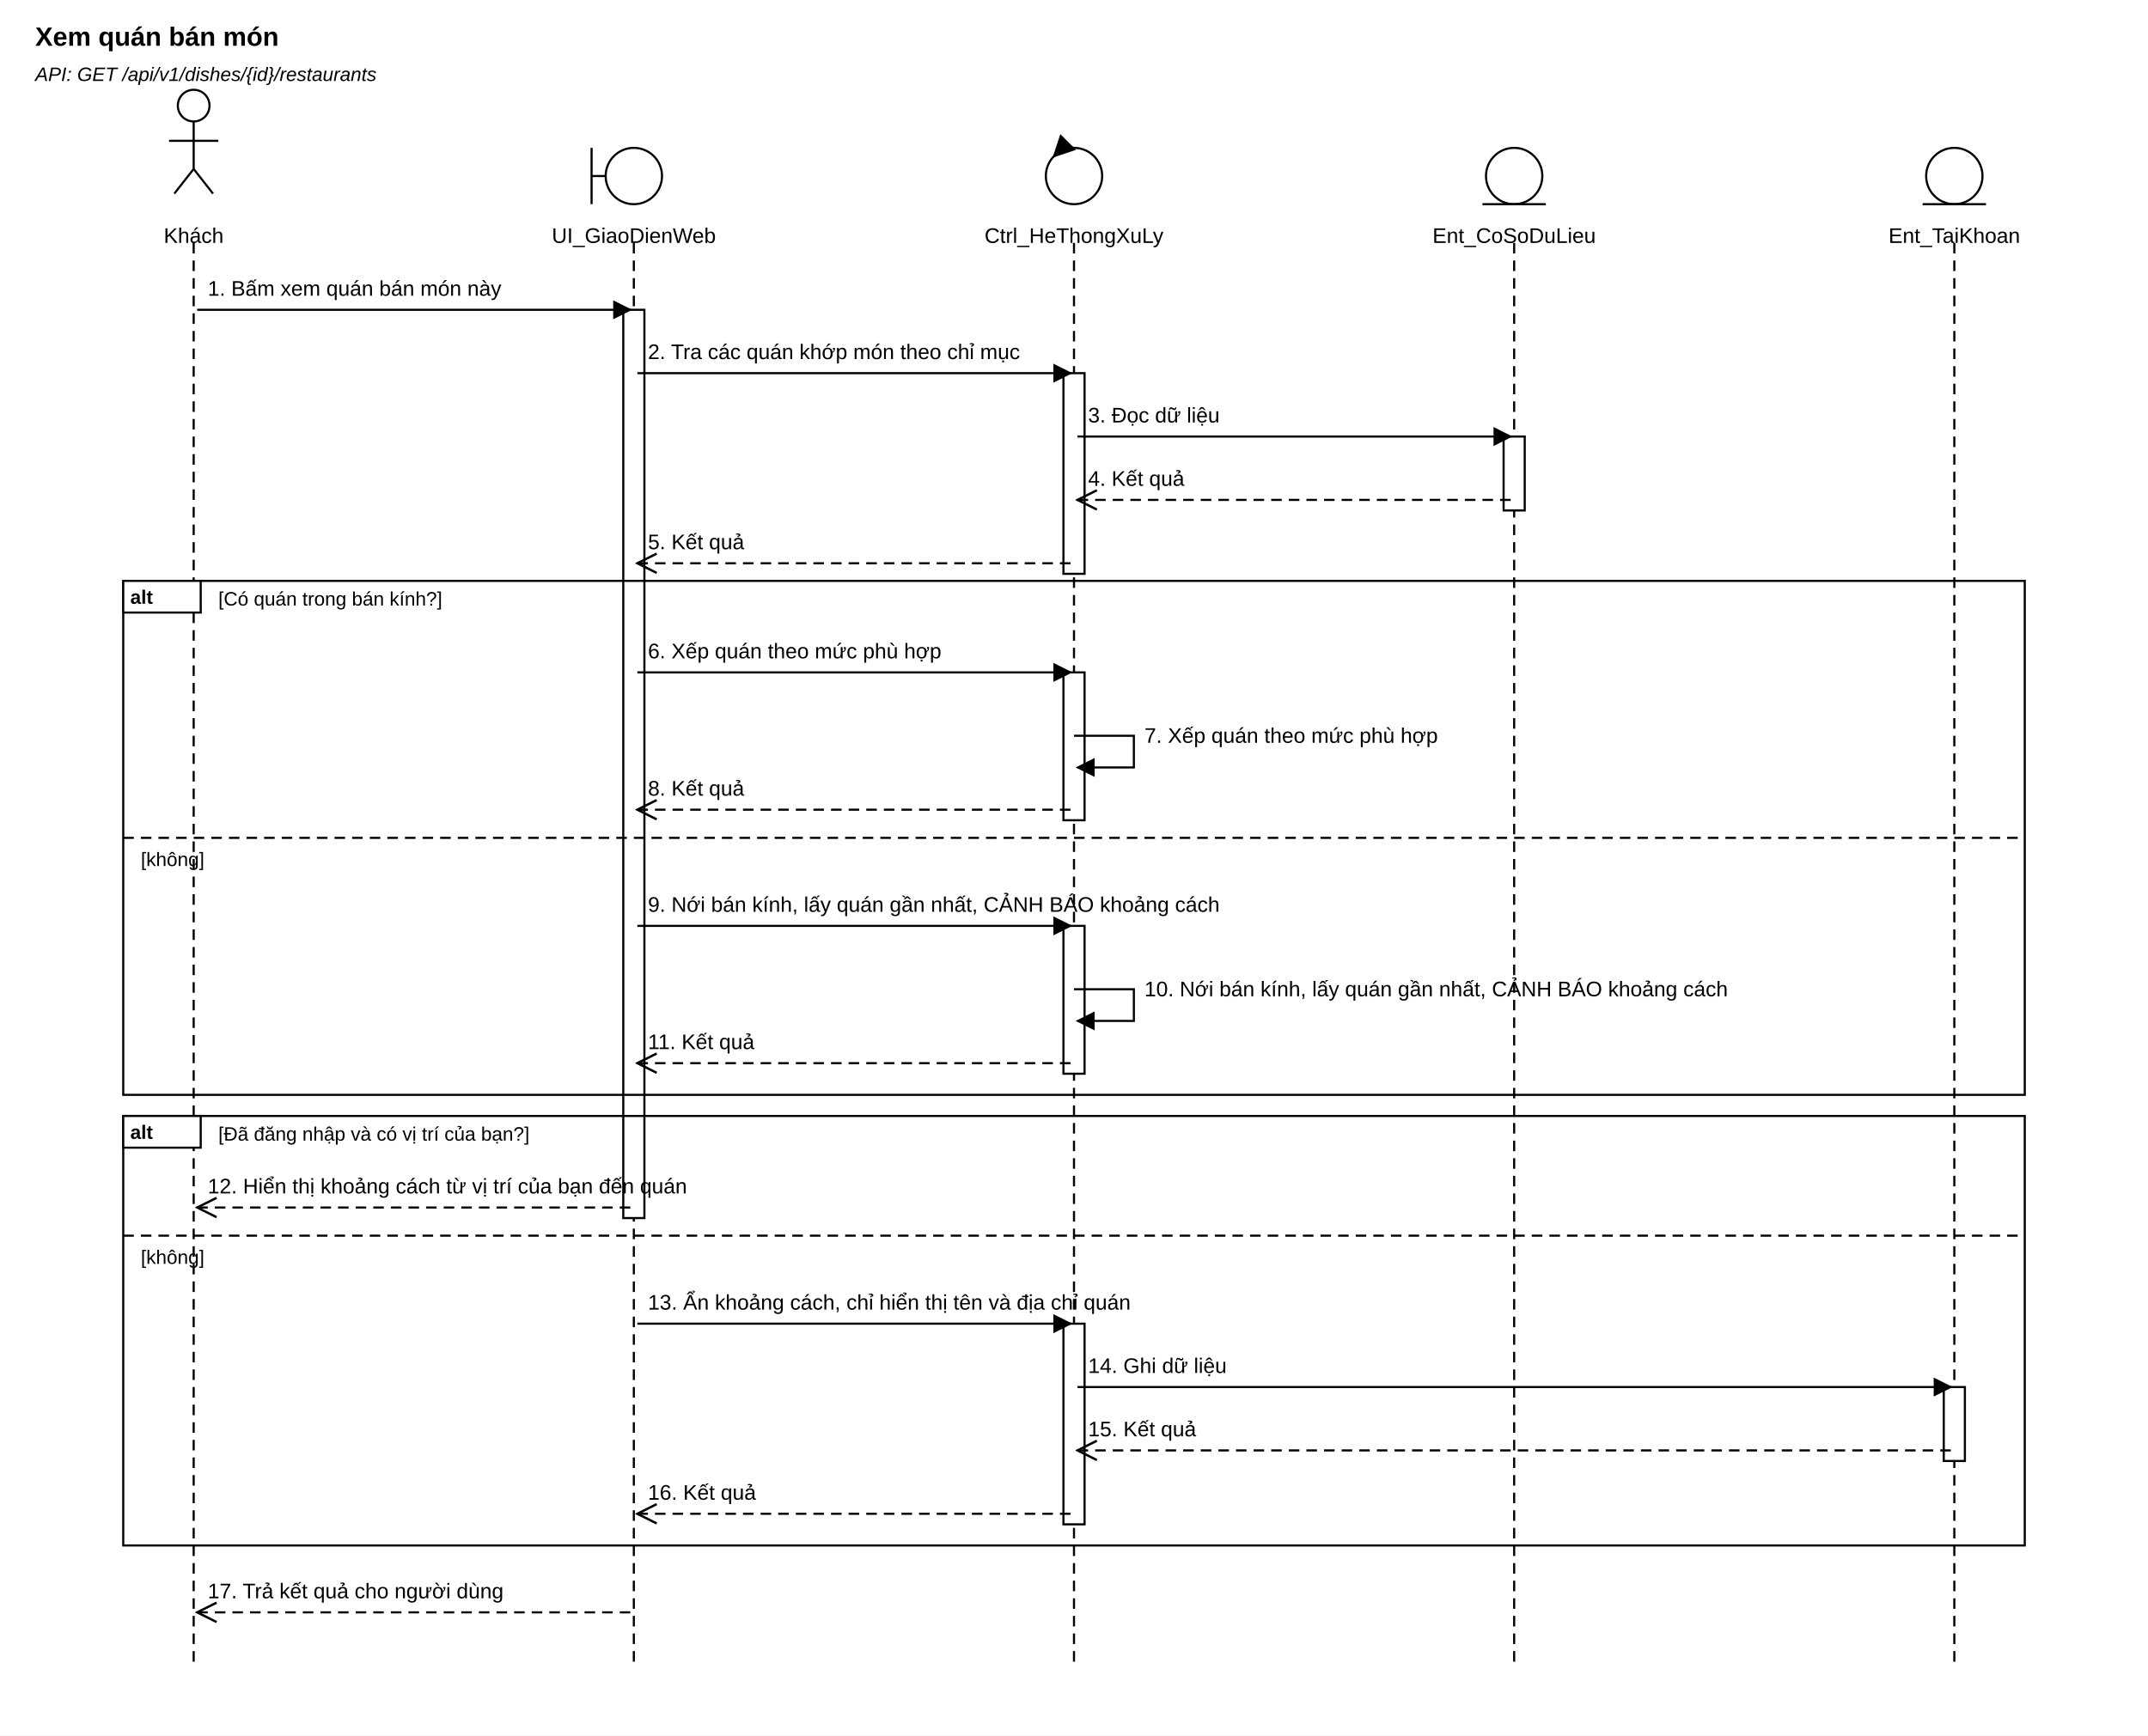
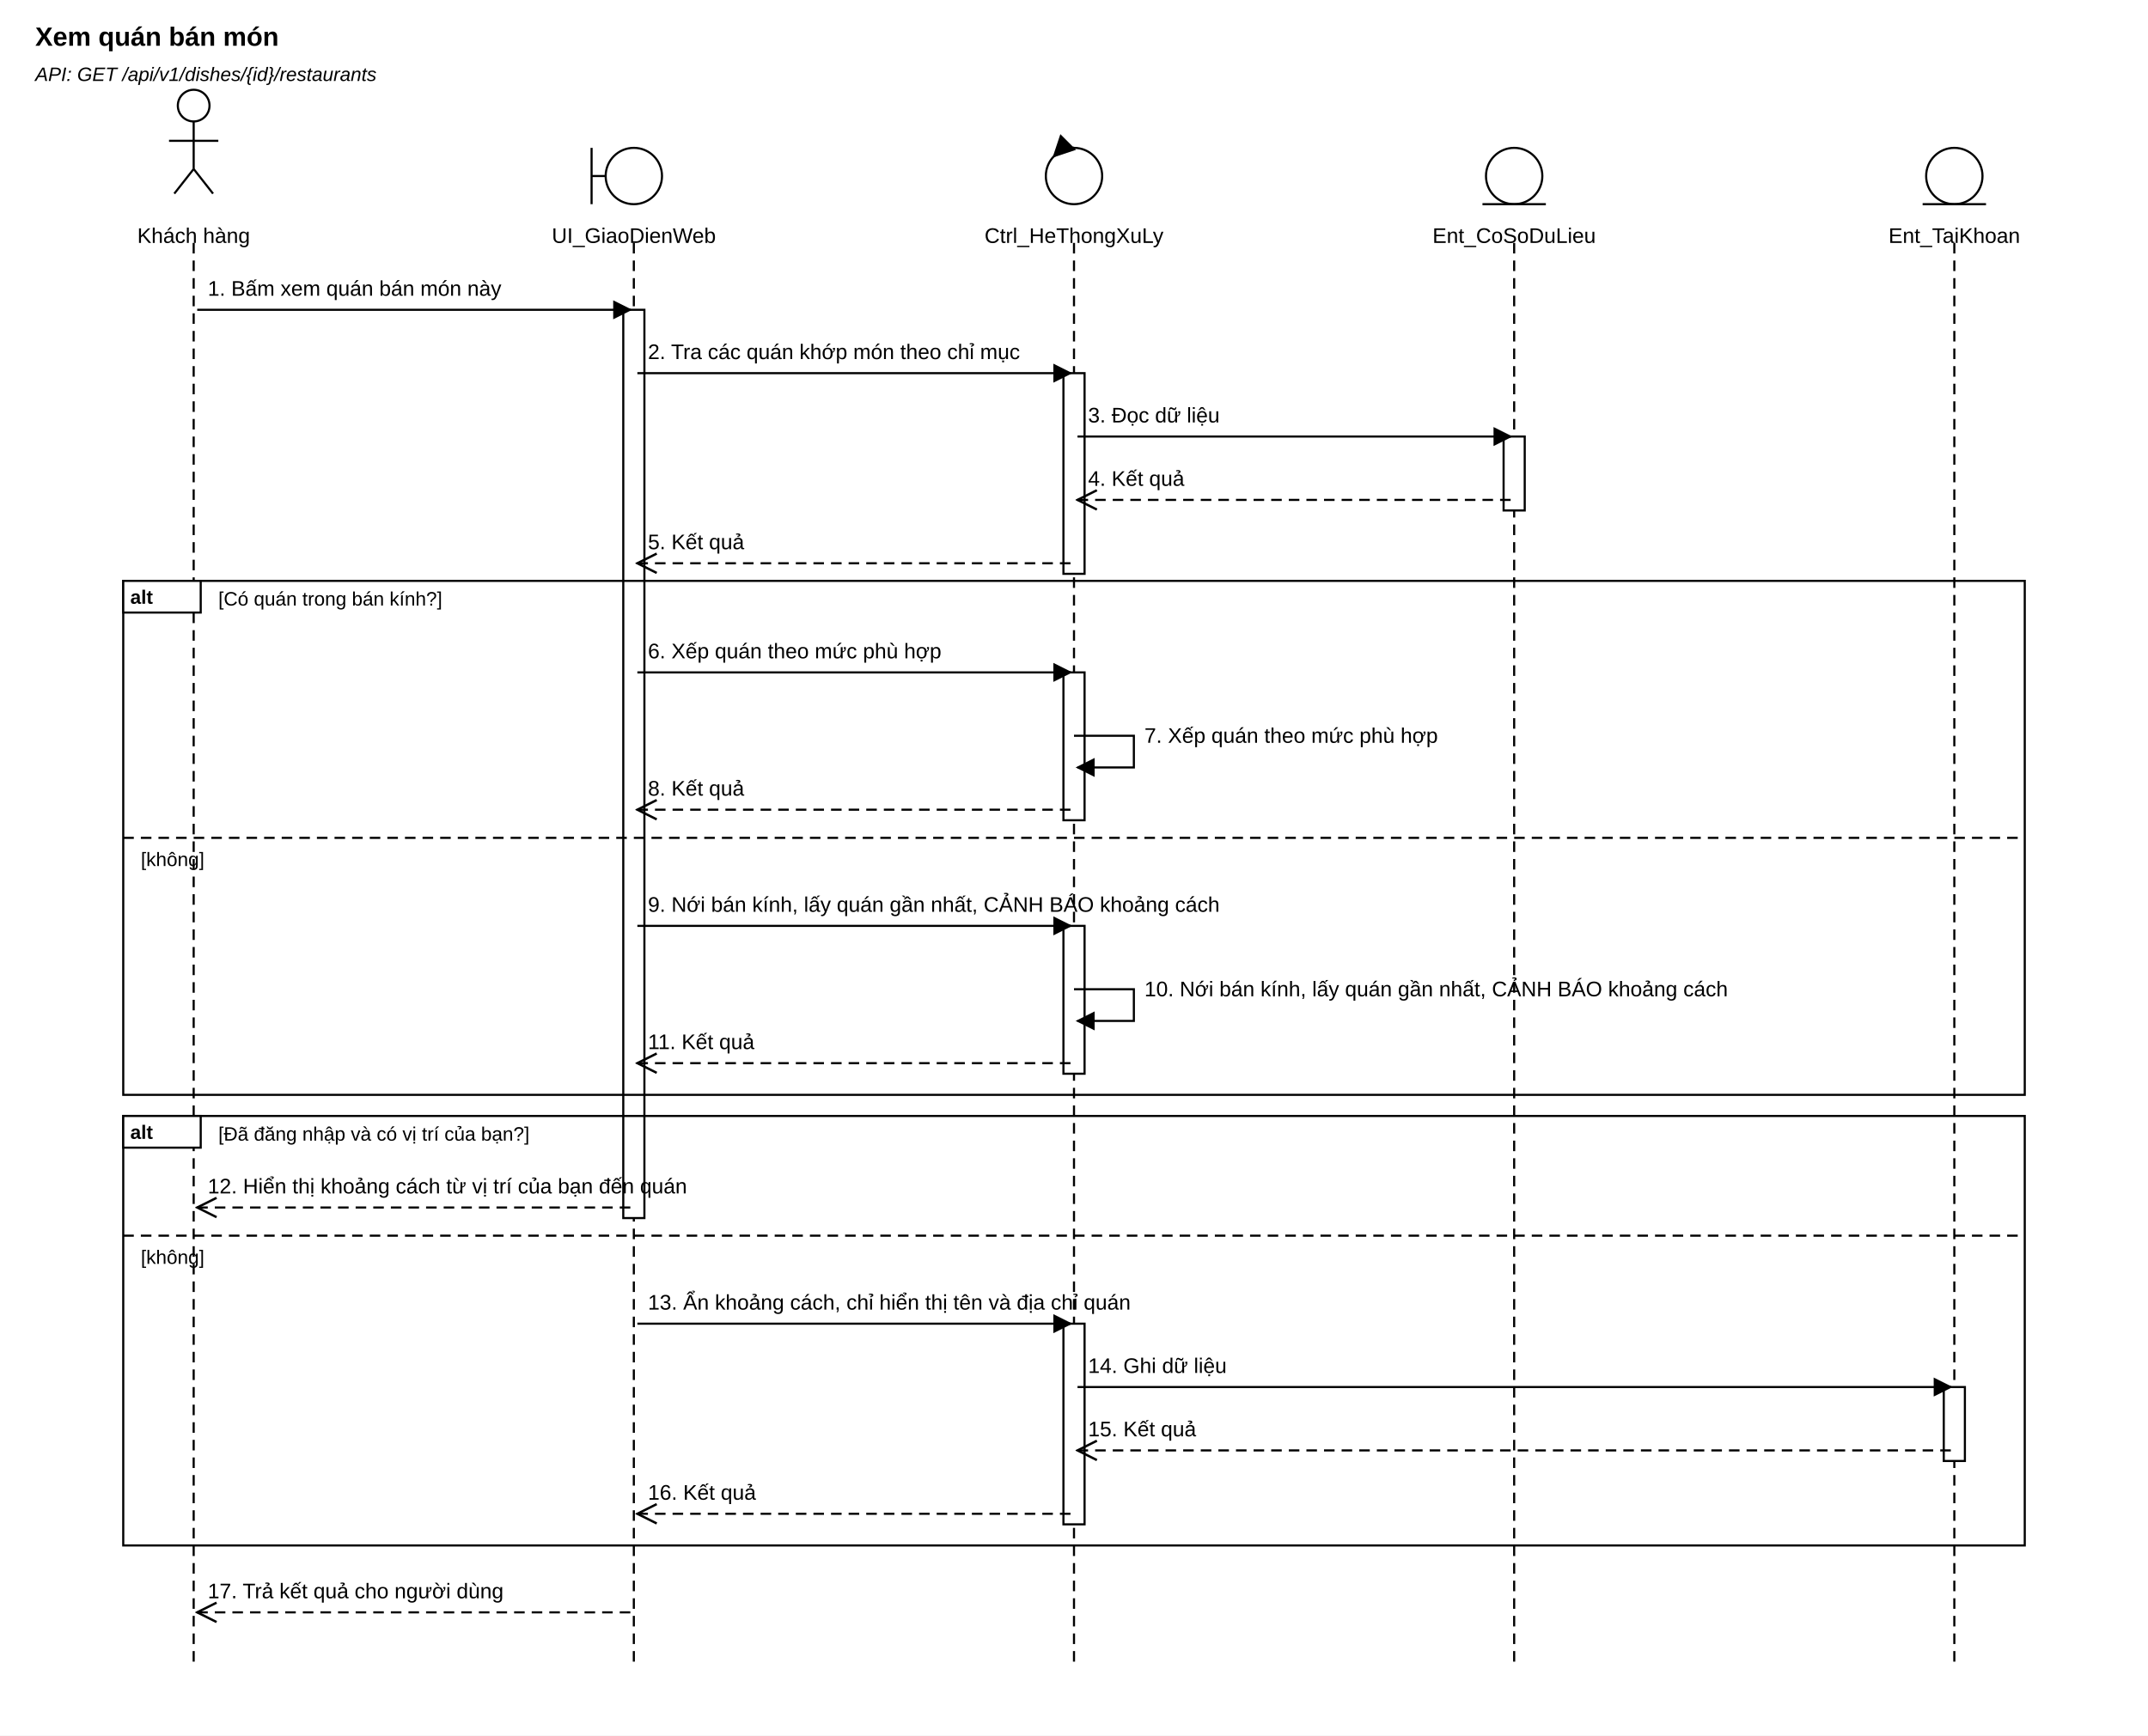
<svg xmlns="http://www.w3.org/2000/svg" width="1220" height="986" viewBox="0 0 1220 986">
  <defs>
    <marker id="dac" viewBox="0 0 10 10" refX="9" refY="5" markerWidth="9" markerHeight="9" orient="auto">
      <path d="M0,0 L10,5 L0,10 z" fill="#000" />
    </marker>
    <marker id="ho" viewBox="0 0 12 12" refX="11" refY="6" markerWidth="11" markerHeight="11" orient="auto">
      <path d="M1,1 L11,6 L1,11" fill="none" stroke="#000" stroke-width="1.2" />
    </marker>
  </defs>
  <rect width="100%" height="100%" fill="#fff" />
  <text x="20" y="26" font-family="Arial, Helvetica, sans-serif" font-size="15" text-anchor="start" font-weight="bold" fill="#000">Xem quán bán món</text>
  <text x="20" y="46" font-family="Arial, Helvetica, sans-serif" font-size="11" text-anchor="start" font-weight="normal" fill="#000" font-style="italic">API: GET /api/v1/dishes/{id}/restaurants</text>
  <circle cx="110" cy="60" r="9" fill="#fff" stroke="#000" stroke-width="1.2" />
  <line x1="110" y1="69" x2="110" y2="96" stroke="#000" stroke-width="1.2" />
  <line x1="96" y1="80" x2="124" y2="80" stroke="#000" stroke-width="1.2" />
  <line x1="110" y1="96" x2="99" y2="110" stroke="#000" stroke-width="1.2" />
  <line x1="110" y1="96" x2="121" y2="110" stroke="#000" stroke-width="1.2" />
-   <text x="110" y="138" font-family="Arial, Helvetica, sans-serif" font-size="12" text-anchor="middle" font-weight="normal" fill="#000">Khách</text>
+   <text x="110" y="138" font-family="Arial, Helvetica, sans-serif" font-size="12" text-anchor="middle" font-weight="normal" fill="#000">Khách hàng</text>
  <line x1="336" y1="84" x2="336" y2="116" stroke="#000" stroke-width="1.2" />
  <line x1="336" y1="100" x2="344" y2="100" stroke="#000" stroke-width="1.2" />
  <circle cx="360" cy="100" r="16" fill="#fff" stroke="#000" stroke-width="1.2" />
  <text x="360" y="138" font-family="Arial, Helvetica, sans-serif" font-size="12" text-anchor="middle" font-weight="normal" fill="#000">UI_GiaoDienWeb</text>
  <circle cx="610" cy="100" r="16" fill="#fff" stroke="#000" stroke-width="1.2" />
  <path d="M 610 84 A 16 16 0 0 0 598.69 88.69" fill="none" stroke="#000" stroke-width="1.4" marker-end="url(#dac)" />
  <text x="610" y="138" font-family="Arial, Helvetica, sans-serif" font-size="12" text-anchor="middle" font-weight="normal" fill="#000">Ctrl_HeThongXuLy</text>
  <circle cx="860" cy="100" r="16" fill="#fff" stroke="#000" stroke-width="1.2" />
  <line x1="842" y1="116" x2="878" y2="116" stroke="#000" stroke-width="1.2" />
  <text x="860" y="138" font-family="Arial, Helvetica, sans-serif" font-size="12" text-anchor="middle" font-weight="normal" fill="#000">Ent_CoSoDuLieu</text>
  <circle cx="1110" cy="100" r="16" fill="#fff" stroke="#000" stroke-width="1.2" />
  <line x1="1092" y1="116" x2="1128" y2="116" stroke="#000" stroke-width="1.2" />
  <text x="1110" y="138" font-family="Arial, Helvetica, sans-serif" font-size="12" text-anchor="middle" font-weight="normal" fill="#000">Ent_TaiKhoan</text>
  <line x1="110" y1="138" x2="110" y2="946" stroke="#000" stroke-width="1.2" stroke-dasharray="6 4" />
  <line x1="360" y1="138" x2="360" y2="946" stroke="#000" stroke-width="1.2" stroke-dasharray="6 4" />
  <line x1="610" y1="138" x2="610" y2="946" stroke="#000" stroke-width="1.2" stroke-dasharray="6 4" />
  <line x1="860" y1="138" x2="860" y2="946" stroke="#000" stroke-width="1.2" stroke-dasharray="6 4" />
  <line x1="1110" y1="138" x2="1110" y2="946" stroke="#000" stroke-width="1.2" stroke-dasharray="6 4" />
  <rect x="854" y="248" width="12" height="42" rx="0" fill="#fff" stroke="#000" stroke-width="1.2" />
  <rect x="604" y="212" width="12" height="114" rx="0" fill="#fff" stroke="#000" stroke-width="1.2" />
  <rect x="604" y="382" width="12" height="84" rx="0" fill="#fff" stroke="#000" stroke-width="1.2" />
  <rect x="604" y="526" width="12" height="84" rx="0" fill="#fff" stroke="#000" stroke-width="1.2" />
  <rect x="354" y="176" width="12" height="516" rx="0" fill="#fff" stroke="#000" stroke-width="1.2" />
  <rect x="1104" y="788" width="12" height="42" rx="0" fill="#fff" stroke="#000" stroke-width="1.2" />
  <rect x="604" y="752" width="12" height="114" rx="0" fill="#fff" stroke="#000" stroke-width="1.2" />
  <line x1="112" y1="176" x2="358" y2="176" stroke="#000" stroke-width="1.2" marker-end="url(#dac)" />
  <text x="118" y="168" font-family="Arial, Helvetica, sans-serif" font-size="12" text-anchor="start" font-weight="normal" fill="#000">1. Bấm xem quán bán món này</text>
  <line x1="362" y1="212" x2="608" y2="212" stroke="#000" stroke-width="1.2" marker-end="url(#dac)" />
  <text x="368" y="204" font-family="Arial, Helvetica, sans-serif" font-size="12" text-anchor="start" font-weight="normal" fill="#000">2. Tra các quán khớp món theo chỉ mục</text>
  <line x1="612" y1="248" x2="858" y2="248" stroke="#000" stroke-width="1.2" marker-end="url(#dac)" />
  <text x="618" y="240" font-family="Arial, Helvetica, sans-serif" font-size="12" text-anchor="start" font-weight="normal" fill="#000">3. Đọc dữ liệu</text>
  <line x1="858" y1="284" x2="612" y2="284" stroke="#000" stroke-width="1.2" stroke-dasharray="6 4" marker-end="url(#ho)" />
  <text x="618" y="276" font-family="Arial, Helvetica, sans-serif" font-size="12" text-anchor="start" font-weight="normal" fill="#000">4. Kết quả</text>
  <line x1="608" y1="320" x2="362" y2="320" stroke="#000" stroke-width="1.2" stroke-dasharray="6 4" marker-end="url(#ho)" />
  <text x="368" y="312" font-family="Arial, Helvetica, sans-serif" font-size="12" text-anchor="start" font-weight="normal" fill="#000">5. Kết quả</text>
  <line x1="362" y1="382" x2="608" y2="382" stroke="#000" stroke-width="1.2" marker-end="url(#dac)" />
  <text x="368" y="374" font-family="Arial, Helvetica, sans-serif" font-size="12" text-anchor="start" font-weight="normal" fill="#000">6. Xếp quán theo mức phù hợp</text>
  <path d="M 610 418 H 644 V 436 H 612" fill="none" stroke="#000" stroke-width="1.2" marker-end="url(#dac)" />
  <text x="650" y="422" font-family="Arial, Helvetica, sans-serif" font-size="12" text-anchor="start" font-weight="normal" fill="#000">7. Xếp quán theo mức phù hợp</text>
  <line x1="608" y1="460" x2="362" y2="460" stroke="#000" stroke-width="1.2" stroke-dasharray="6 4" marker-end="url(#ho)" />
  <text x="368" y="452" font-family="Arial, Helvetica, sans-serif" font-size="12" text-anchor="start" font-weight="normal" fill="#000">8. Kết quả</text>
  <line x1="70" y1="476" x2="1150" y2="476" stroke="#000" stroke-width="1.2" stroke-dasharray="6 4" />
  <text x="80" y="492" font-family="Arial, Helvetica, sans-serif" font-size="11" text-anchor="start" font-weight="normal" fill="#000">[không]</text>
  <line x1="362" y1="526" x2="608" y2="526" stroke="#000" stroke-width="1.2" marker-end="url(#dac)" />
  <text x="368" y="518" font-family="Arial, Helvetica, sans-serif" font-size="12" text-anchor="start" font-weight="normal" fill="#000">9. Nới bán kính, lấy quán gần nhất, CẢNH BÁO khoảng cách</text>
  <path d="M 610 562 H 644 V 580 H 612" fill="none" stroke="#000" stroke-width="1.2" marker-end="url(#dac)" />
  <text x="650" y="566" font-family="Arial, Helvetica, sans-serif" font-size="12" text-anchor="start" font-weight="normal" fill="#000">10. Nới bán kính, lấy quán gần nhất, CẢNH BÁO khoảng cách</text>
  <line x1="608" y1="604" x2="362" y2="604" stroke="#000" stroke-width="1.2" stroke-dasharray="6 4" marker-end="url(#ho)" />
  <text x="368" y="596" font-family="Arial, Helvetica, sans-serif" font-size="12" text-anchor="start" font-weight="normal" fill="#000">11. Kết quả</text>
  <rect x="70" y="330" width="1080" height="292" rx="0" fill="none" stroke="#000" stroke-width="1.2" />
  <rect x="70" y="330" width="44" height="18" fill="#fff" stroke="#000" stroke-width="1.2" />
  <text x="74" y="343" font-family="Arial, Helvetica, sans-serif" font-size="11" text-anchor="start" font-weight="bold" fill="#000">alt</text>
  <text x="124" y="344" font-family="Arial, Helvetica, sans-serif" font-size="11" text-anchor="start" font-weight="normal" fill="#000">[Có quán trong bán kính?]</text>
  <line x1="358" y1="686" x2="112" y2="686" stroke="#000" stroke-width="1.2" stroke-dasharray="6 4" marker-end="url(#ho)" />
  <text x="118" y="678" font-family="Arial, Helvetica, sans-serif" font-size="12" text-anchor="start" font-weight="normal" fill="#000">12. Hiển thị khoảng cách từ vị trí của bạn đến quán</text>
  <line x1="70" y1="702" x2="1150" y2="702" stroke="#000" stroke-width="1.2" stroke-dasharray="6 4" />
  <text x="80" y="718" font-family="Arial, Helvetica, sans-serif" font-size="11" text-anchor="start" font-weight="normal" fill="#000">[không]</text>
  <line x1="362" y1="752" x2="608" y2="752" stroke="#000" stroke-width="1.2" marker-end="url(#dac)" />
  <text x="368" y="744" font-family="Arial, Helvetica, sans-serif" font-size="12" text-anchor="start" font-weight="normal" fill="#000">13. Ẩn khoảng cách, chỉ hiển thị tên và địa chỉ quán</text>
  <line x1="612" y1="788" x2="1108" y2="788" stroke="#000" stroke-width="1.2" marker-end="url(#dac)" />
  <text x="618" y="780" font-family="Arial, Helvetica, sans-serif" font-size="12" text-anchor="start" font-weight="normal" fill="#000">14. Ghi dữ liệu</text>
  <line x1="1108" y1="824" x2="612" y2="824" stroke="#000" stroke-width="1.2" stroke-dasharray="6 4" marker-end="url(#ho)" />
  <text x="618" y="816" font-family="Arial, Helvetica, sans-serif" font-size="12" text-anchor="start" font-weight="normal" fill="#000">15. Kết quả</text>
  <line x1="608" y1="860" x2="362" y2="860" stroke="#000" stroke-width="1.2" stroke-dasharray="6 4" marker-end="url(#ho)" />
  <text x="368" y="852" font-family="Arial, Helvetica, sans-serif" font-size="12" text-anchor="start" font-weight="normal" fill="#000">16. Kết quả</text>
  <rect x="70" y="634" width="1080" height="244" rx="0" fill="none" stroke="#000" stroke-width="1.2" />
  <rect x="70" y="634" width="44" height="18" fill="#fff" stroke="#000" stroke-width="1.2" />
  <text x="74" y="647" font-family="Arial, Helvetica, sans-serif" font-size="11" text-anchor="start" font-weight="bold" fill="#000">alt</text>
  <text x="124" y="648" font-family="Arial, Helvetica, sans-serif" font-size="11" text-anchor="start" font-weight="normal" fill="#000">[Đã đăng nhập và có vị trí của bạn?]</text>
  <line x1="358" y1="916" x2="112" y2="916" stroke="#000" stroke-width="1.2" stroke-dasharray="6 4" marker-end="url(#ho)" />
  <text x="118" y="908" font-family="Arial, Helvetica, sans-serif" font-size="12" text-anchor="start" font-weight="normal" fill="#000">17. Trả kết quả cho người dùng</text>
</svg>
